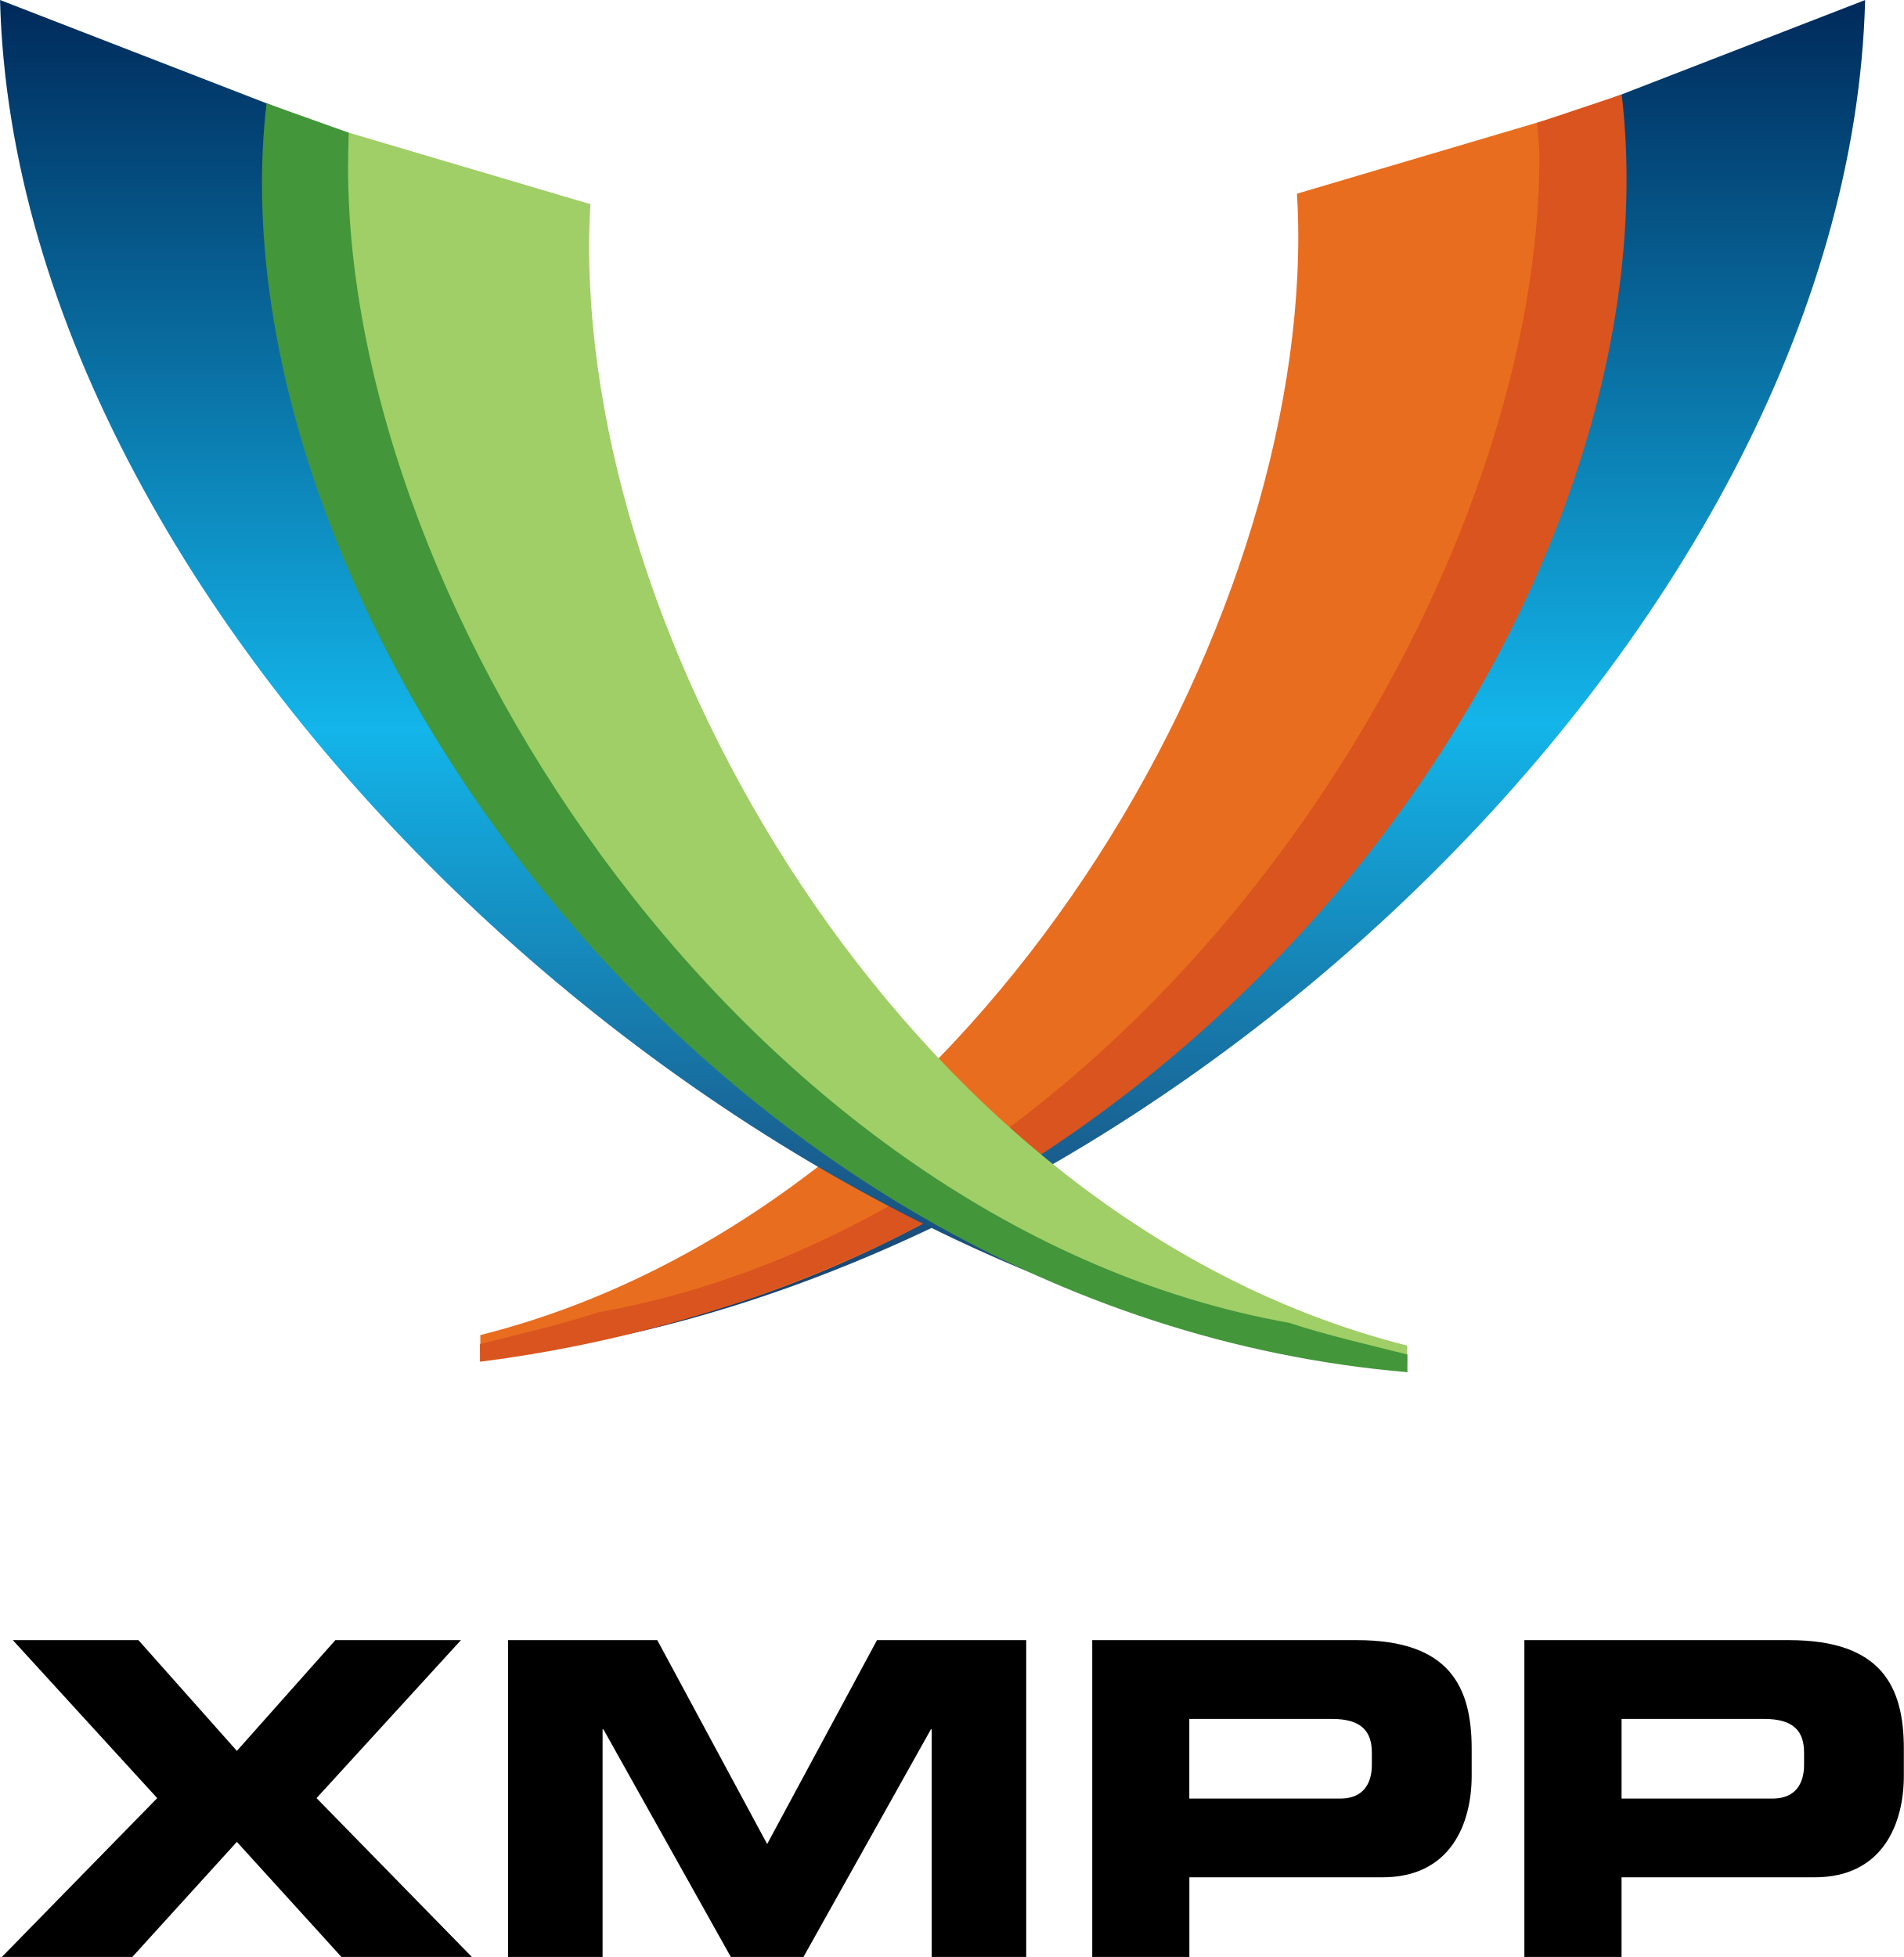
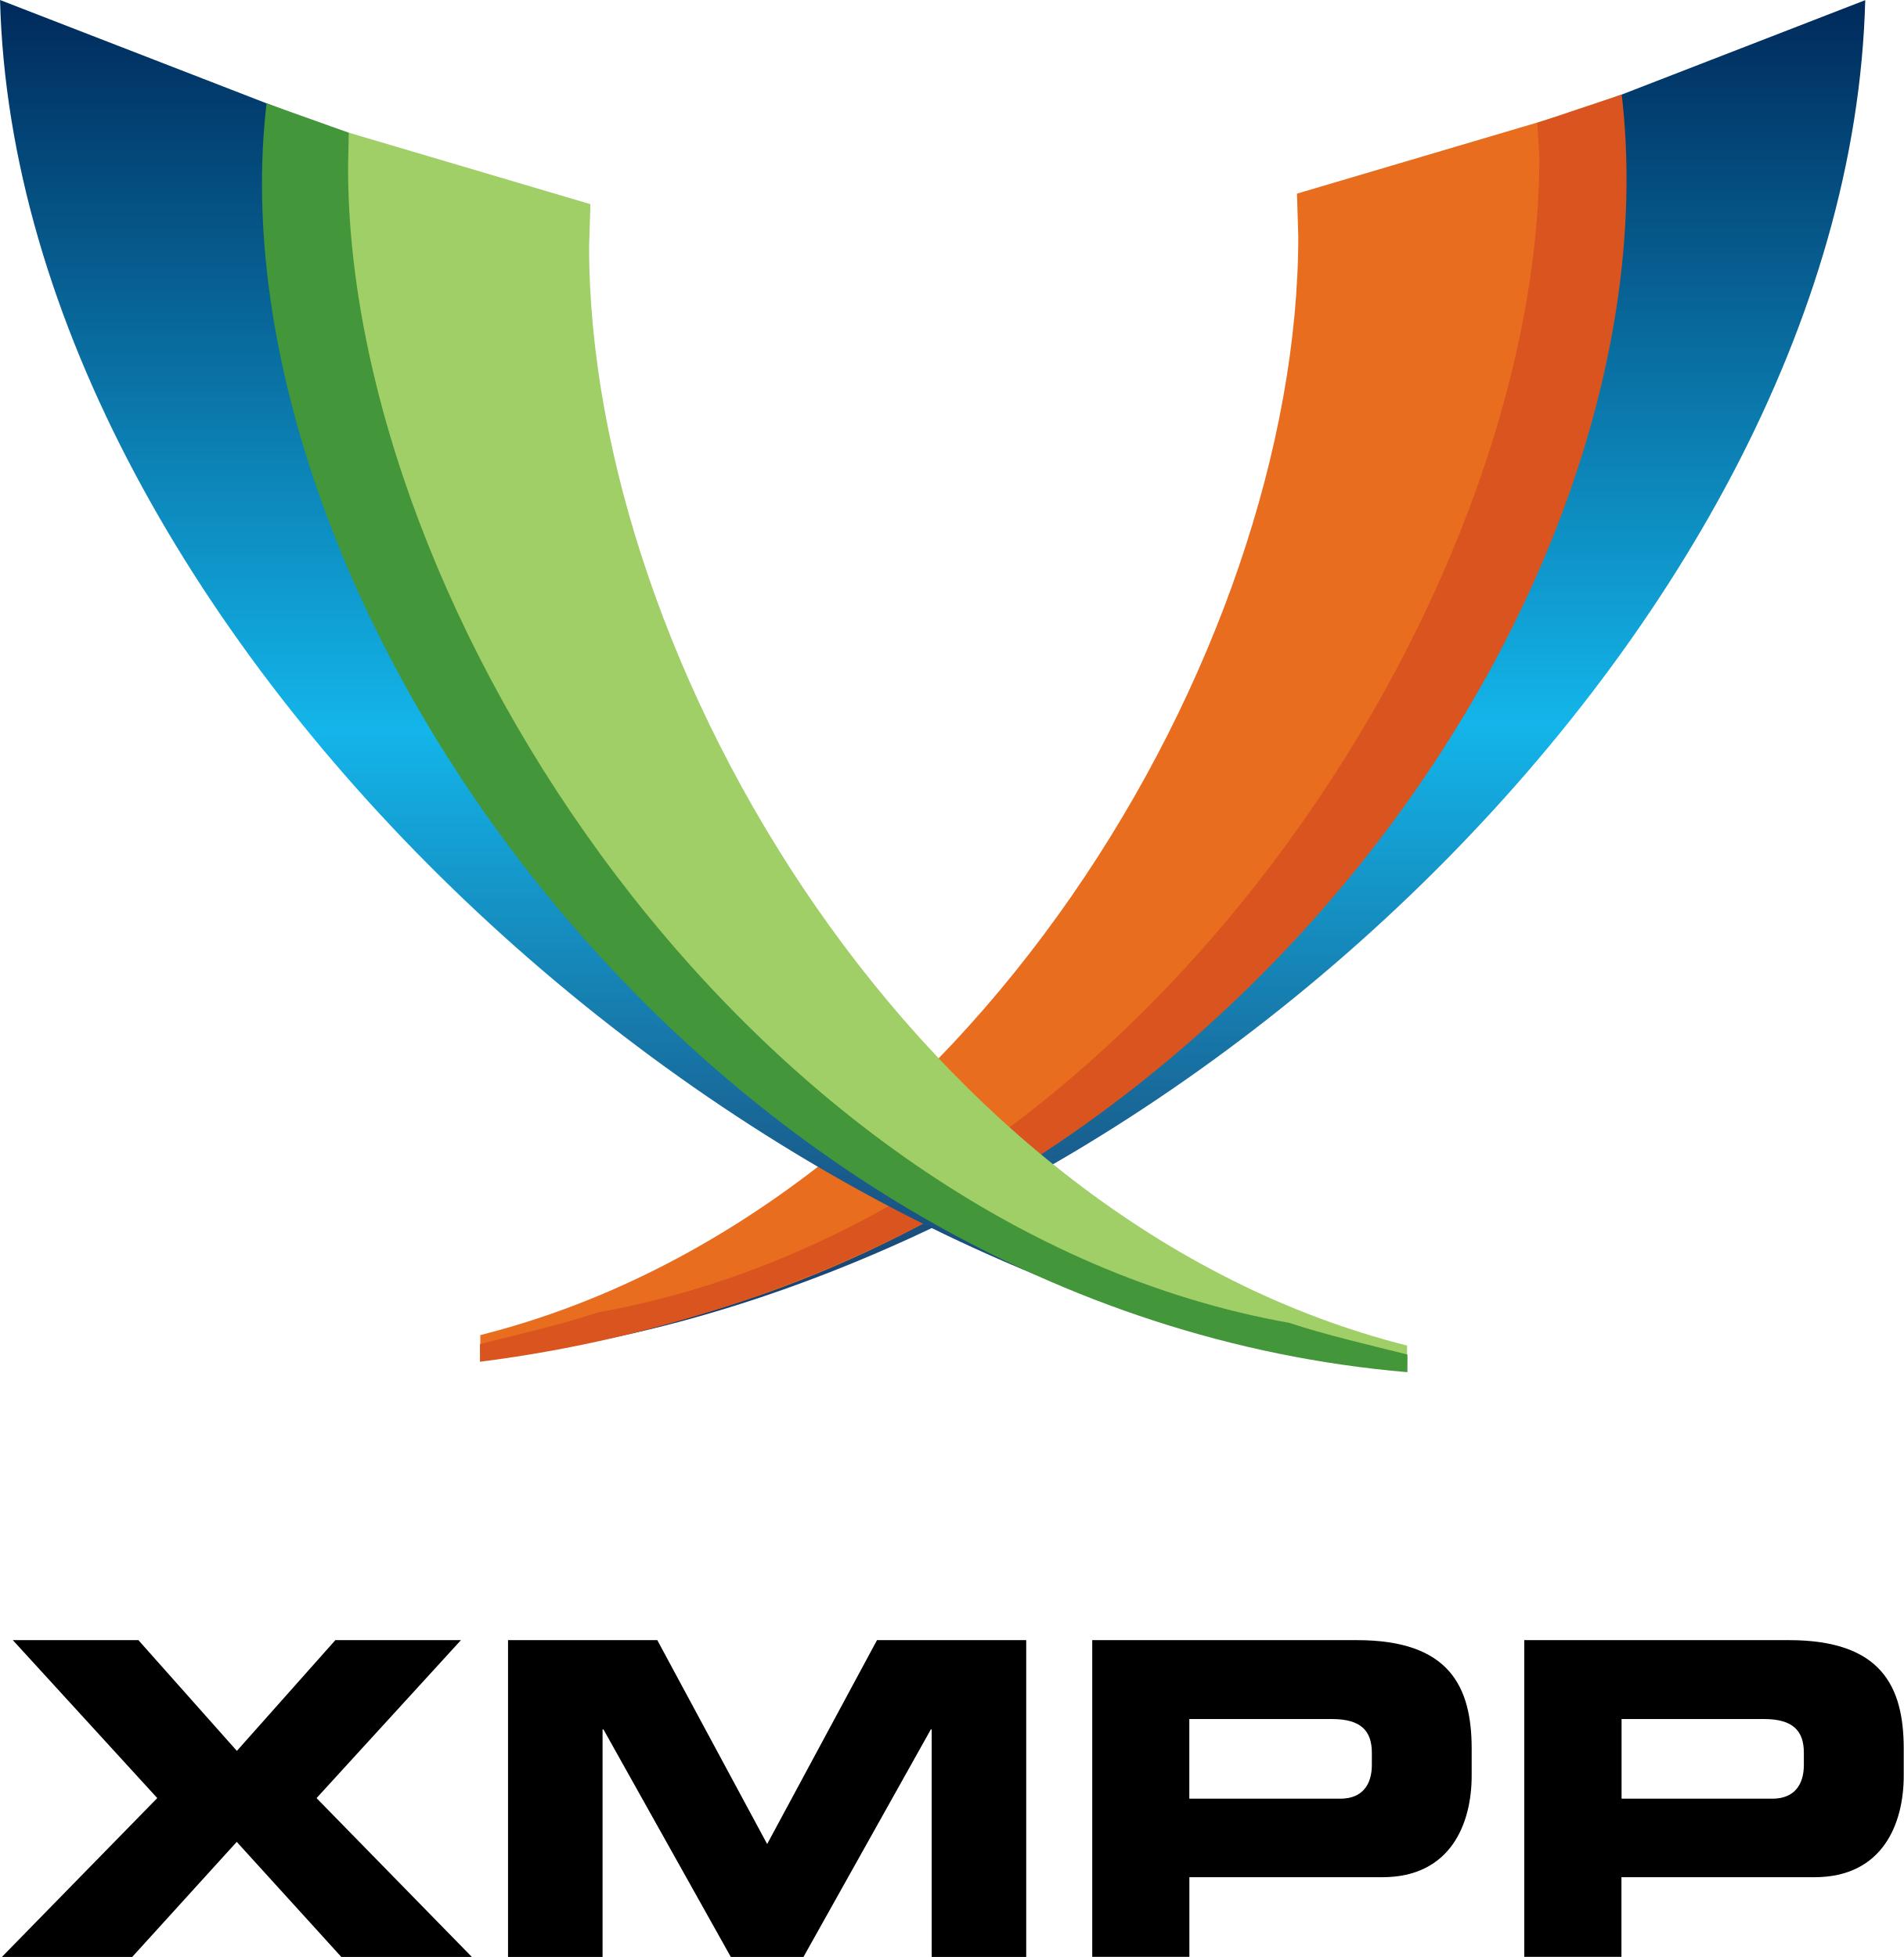
- <svg xmlns="http://www.w3.org/2000/svg" id="Layer_1" xml:space="preserve" height="181.44px" viewBox="0 0 176.486 181.437" width="176.49px" version="1.1" y="0px" x="0px" enable-background="new 0 0 176.486 181.437">
-   <linearGradient id="SVGID_1_" y2="0" gradientUnits="userSpaceOnUse" x2="-1807.2" gradientTransform="translate(1916)" y1="125.86" x1="-1807.2">
+ <svg xmlns="http://www.w3.org/2000/svg" height="181.44" viewBox="0 0 176.486 181.437" width="176.49">
+   <linearGradient id="A" y2="0" gradientUnits="userSpaceOnUse" x2="108.8" y1="125.86" x1="108.8">
    <stop stop-color="#1b3967" offset=".011" />
    <stop stop-color="#13b5ea" offset=".467" />
    <stop stop-color="#002b5c" offset=".995" />
  </linearGradient>
-   <path d="m136.29 14.189c0.077 1.313-1.786 0.968-1.786 2.293 0 38.551-44.72 96.831-89.847 108.19v1.182c59.957-5.51 126.73-66.8 128.24-125.85l-36.6 14.189z" fill="url(#SVGID_1_)" />
-   <path d="m120.23 17.96c0.077 1.313 0.121 2.633 0.121 3.958 0 38.551-30.7 90.497-75.827 101.86v1.637c59.065-3.823 105.81-63.023 105.81-109.2 0-2.375-0.125-4.729-0.371-7.056l-29.73 8.796z" fill="#E96D1F" />
-   <linearGradient id="SVGID_2_" y2="1.279e-13" gradientUnits="userSpaceOnUse" x2="-1073.2" gradientTransform="matrix(-1 0 0 1 -1008.2 0)" y1="126.85" x1="-1073.2">
+   <path d="M136.3 14.19c.077 1.313-1.786.968-1.786 2.293 0 38.55-44.72 96.83-89.847 108.2v1.182c59.957-5.5 126.73-66.8 128.24-125.85l-36.6 14.19z" fill="url(#A)" />
+   <path d="M120.23 17.96l.12 3.958c0 38.55-30.7 90.497-75.827 101.86v1.637c59.065-3.823 105.8-63.023 105.8-109.2a67.1 67.1 0 0 0-.371-7.056l-29.73 8.796z" fill="#e96d1f" />
+   <linearGradient id="B" y2="0" gradientUnits="userSpaceOnUse" x2="65" y1="126.85" x1="65">
    <stop stop-color="#1b3967" offset=".011" />
    <stop stop-color="#13b5ea" offset=".467" />
    <stop stop-color="#002b5c" offset=".995" />
  </linearGradient>
-   <path d="m150.34 8.76l-7.833 2.625c0.041 0.963 0.191 2.203 0.191 3.173 0 41.219-37.272 98.205-87.274 107.12-3.243 1.089-7.538 2.077-10.93 2.932v1.639c68.344-8.66 111.18-71.719 105.84-117.49z" fill="#D9541E" />
-   <path d="m36.599 14.189c-0.077 1.313 1.787 0.968 1.787 2.293 0 38.551 46.558 97.366 91.688 108.73v1.639c-59.953-5.52-128.56-67.8-130.07-126.85l36.599 14.189z" fill="url(#SVGID_2_)" />
-   <path d="m54.731 18.932c-0.076 1.313-0.12 2.63-0.12 3.957 0 38.551 30.699 90.497 75.827 101.86v1.639c-59.044-2.79-105.81-63.024-105.81-109.2 0-2.375 0.128-4.729 0.371-7.056l29.73 8.798z" fill="#A0CE67" />
-   <path d="m24.713 9.583l7.617 2.722c-0.041 0.962-0.066 2.254-0.066 3.225 0 41.219 37.271 98.204 87.272 107.12 3.245 1.088 7.538 2.077 10.932 2.931v1.638c-65.254-5.56-111.1-71.866-105.76-117.64z" fill="#439639" />
-   <path d="m14.576 166.71l-13.388-14.65h11.643l9.127 10.268 9.129-10.268h11.643l-13.387 14.646 14.401 14.728h-12.09l-9.697-10.67-9.693 10.67h-12.092l14.404-14.73z" />
-   <path d="m47.096 152.06h13.836l10.183 18.905 10.183-18.905h13.832v29.374h-8.762v-21.096h-0.08l-11.807 21.096h-6.733l-11.807-21.096h-0.082v21.096h-8.764v-29.37z" />
-   <path d="m101.25 152.06h24.546c8.559 0 10.628 4.302 10.628 10.063v2.516c0 4.381-1.908 9.41-8.275 9.41h-17.894v7.385h-9.005v-29.38zm9 14.69h13.997c2.109 0 2.924-1.377 2.924-3.123v-1.135c0-1.99-0.976-3.127-3.694-3.127h-13.227v7.38z" />
-   <path d="m141.31 152.06h24.546c8.561 0 10.63 4.302 10.63 10.063v2.516c0 4.381-1.907 9.41-8.275 9.41h-17.893v7.385h-9.008v-29.38zm9.01 14.69h13.996c2.11 0 2.922-1.377 2.922-3.123v-1.135c0-1.99-0.974-3.127-3.693-3.127h-13.225v7.38z" />
+   <path d="M150.34 8.76l-7.833 2.625.19 3.173c0 41.22-37.272 98.205-87.274 107.12-3.243 1.09-7.538 2.077-10.93 2.932v1.64c68.344-8.66 111.18-71.72 105.84-117.5z" fill="#d9541e" />
+   <path d="M36.6 14.19c-.077 1.313 1.787.968 1.787 2.293 0 38.55 46.558 97.366 91.688 108.73v1.64C70.12 121.33 1.514 59.05.004.001l36.6 14.19z" fill="url(#B)" />
+   <path d="M54.73 18.932l-.12 3.957c0 38.55 30.7 90.497 75.827 101.86v1.64c-59.044-2.8-105.8-63.024-105.8-109.2a67.92 67.92 0 0 1 .371-7.056l29.73 8.798z" fill="#a0ce67" />
+   <path d="M24.713 9.583l7.617 2.722-.066 3.225c0 41.22 37.27 98.204 87.272 107.12 3.245 1.088 7.538 2.077 10.932 2.93v1.638c-65.254-5.56-111.1-71.866-105.76-117.64z" fill="#439639" />
+   <path d="M14.576 166.7L1.188 152.06H12.83l9.127 10.268 9.13-10.268H42.73l-13.387 14.646 14.4 14.728h-12.1l-9.697-10.67-9.693 10.67H.172l14.404-14.73zm32.52-14.64h13.836l10.183 18.905 10.183-18.905H95.13v29.374h-8.762v-21.096h-.08L74.48 181.434h-6.733L55.94 160.338h-.082v21.096h-8.764v-29.37zm54.154 0h24.546c8.56 0 10.628 4.302 10.628 10.063v2.516c0 4.38-1.908 9.4-8.275 9.4h-17.894v7.385h-9.005v-29.38zm9 14.7h13.997c2.1 0 2.924-1.377 2.924-3.123v-1.135c0-2-.976-3.127-3.694-3.127H110.25v7.38zm31.05-14.7h24.546c8.56 0 10.63 4.302 10.63 10.063v2.516c0 4.38-1.907 9.4-8.275 9.4h-17.893v7.385H141.3v-29.38zm9 14.7h13.996c2.1 0 2.922-1.377 2.922-3.123v-1.135c0-2-.974-3.127-3.693-3.127H150.32v7.38z" />
</svg>
